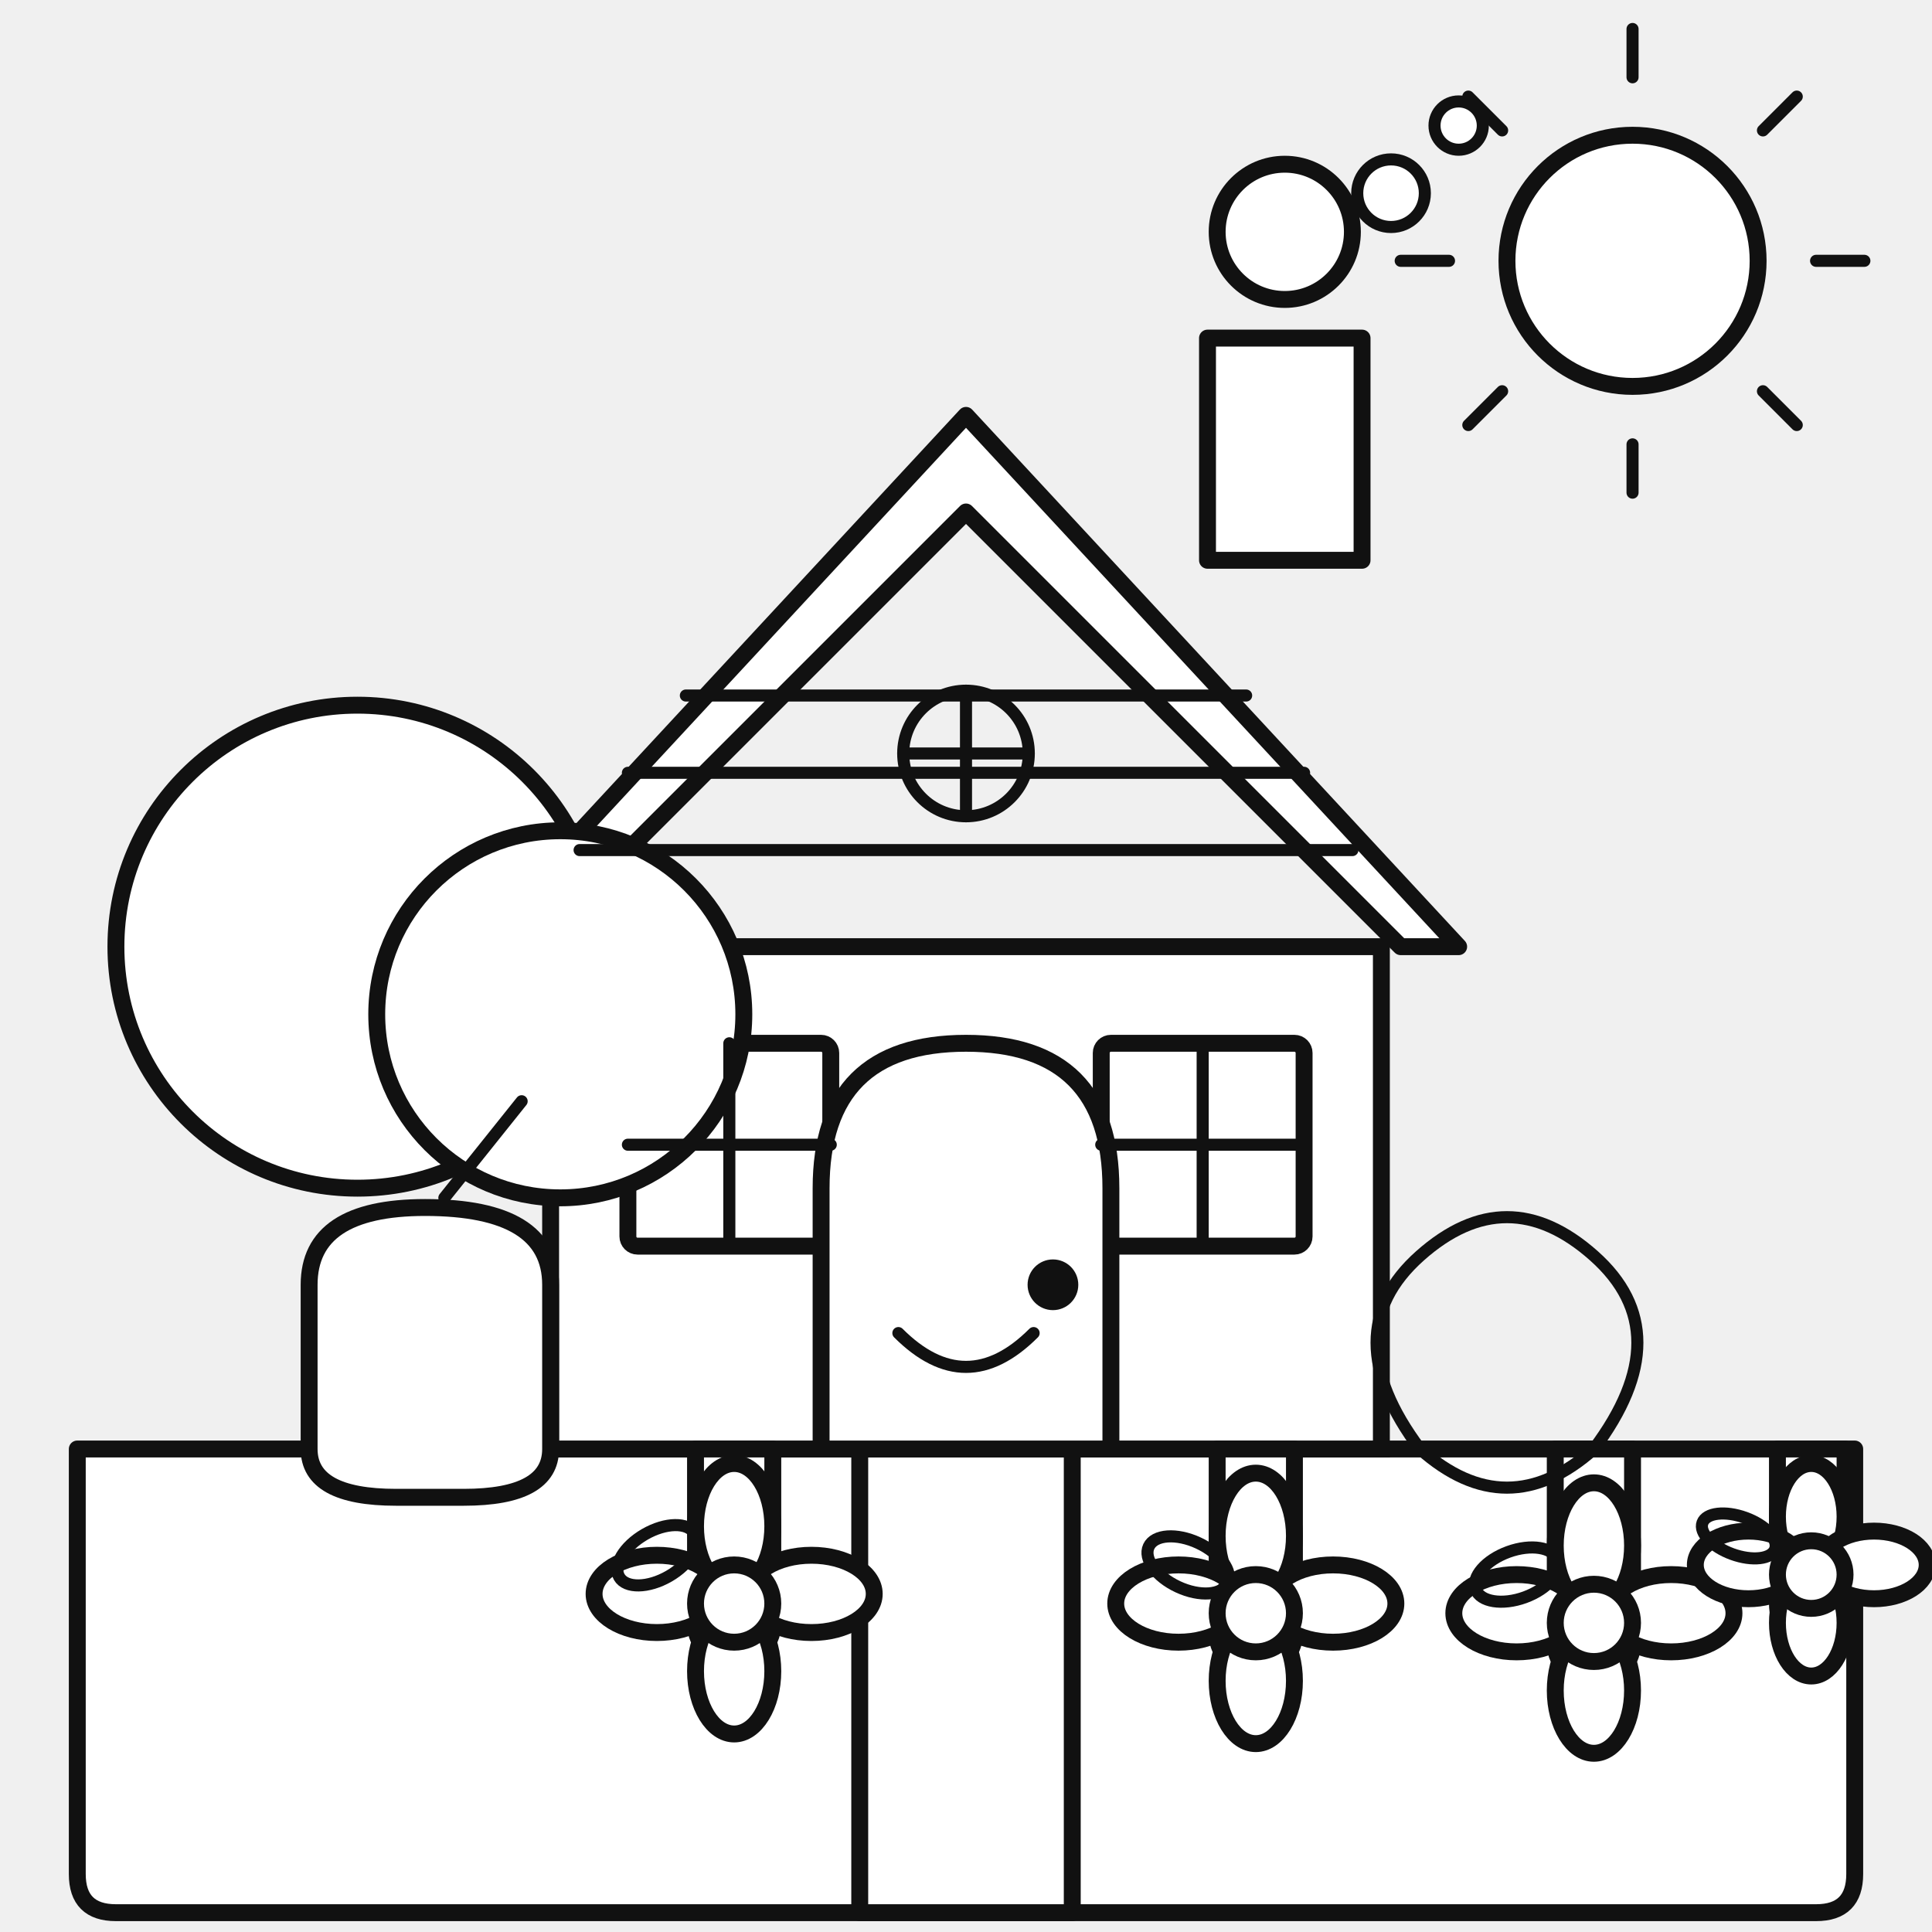
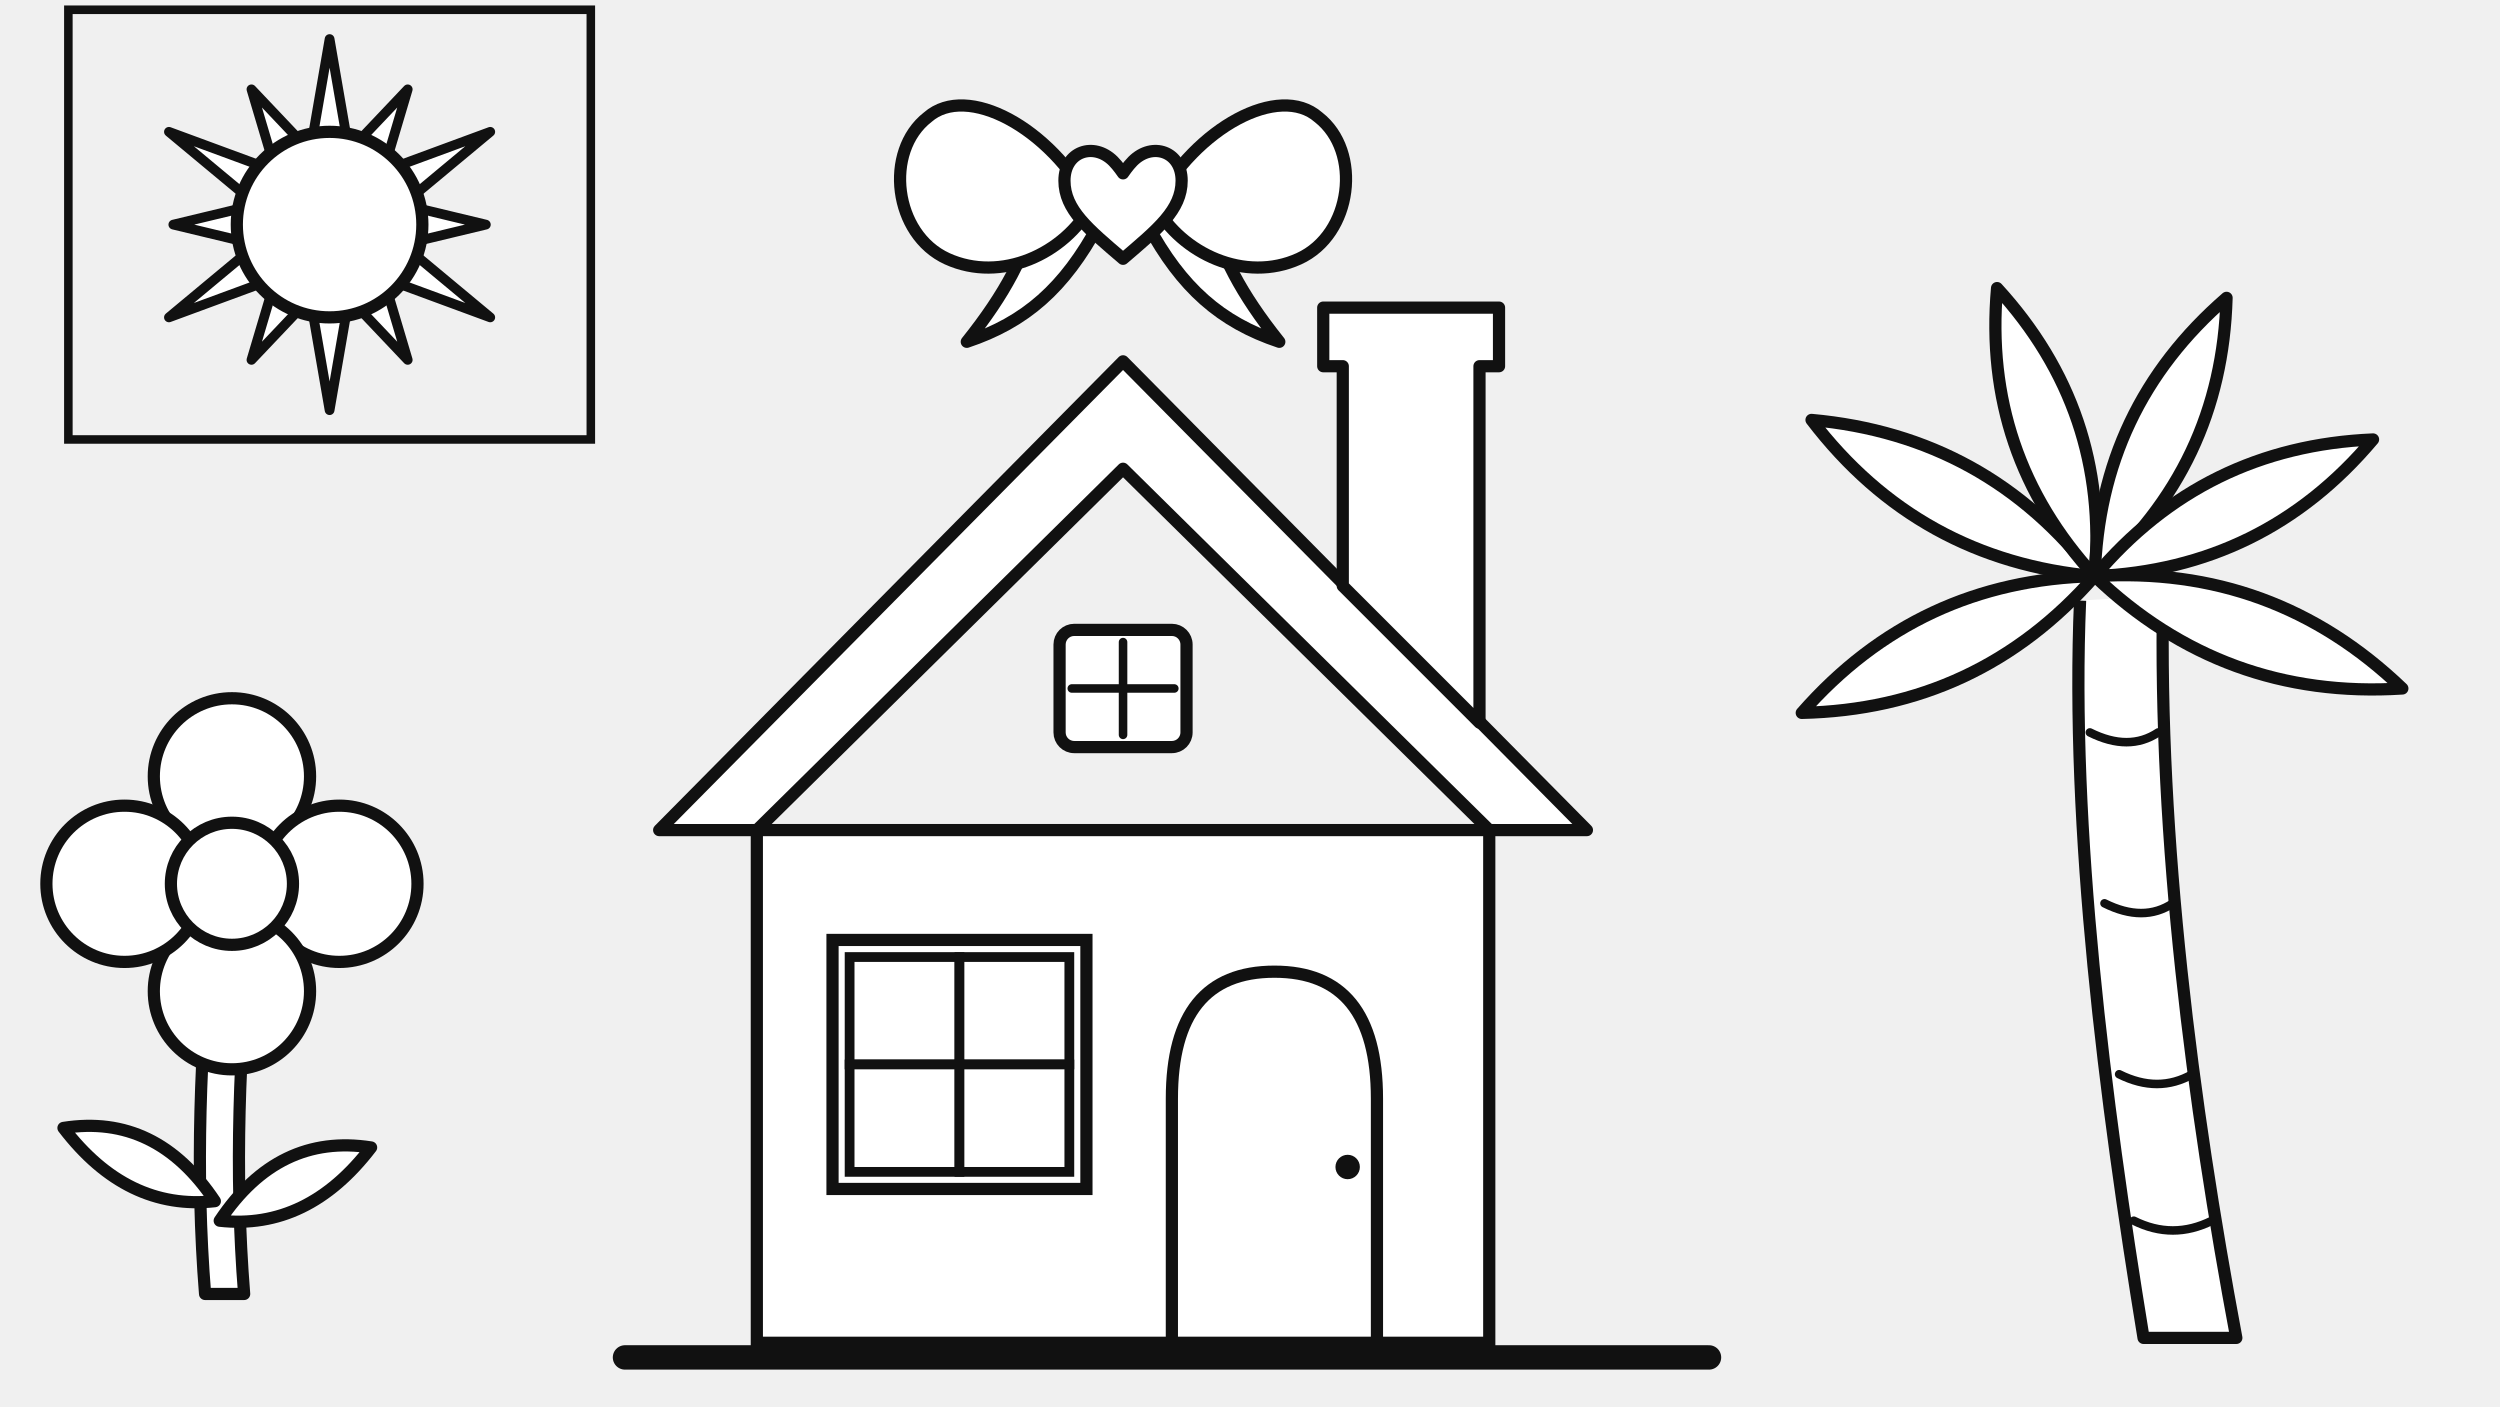
- <svg xmlns="http://www.w3.org/2000/svg" viewBox="0 0 400 400" aria-label="House">
-   <circle id="sun" class="paint-section" cx="338" cy="54" r="26" fill="#fff" stroke="#111" stroke-width="3.5" />
-   <path id="yard" class="paint-section" fill="#fff" stroke="#111" stroke-width="3.5" stroke-linejoin="round" d="M 16 300 L 384 300 L 384 388 Q 384 396 376 396 L 24 396 Q 16 396 16 388 Z" />
-   <path id="path" class="paint-section" fill="#fff" stroke="#111" stroke-width="3.5" stroke-linejoin="round" d="M 178 396 L 178 300 L 222 300 L 222 396 Z" />
-   <rect id="houseWall" class="paint-section" x="114" y="196" width="172" height="104" fill="#fff" stroke="#111" stroke-width="3.5" />
-   <path id="roof" class="paint-section" fill="#fff" stroke="#111" stroke-width="3.5" stroke-linejoin="round" d="M 98 196 L 200 86 L 302 196 L 290 196 L 200 106 L 110 196 Z" />
-   <path id="chimney" class="paint-section" fill="#fff" stroke="#111" stroke-width="3.5" stroke-linejoin="round" d="M 250 116 L 250 70 L 282 70 L 282 116 Z" />
-   <circle id="smoke" class="paint-section" cx="266" cy="48" r="14" fill="#fff" stroke="#111" stroke-width="3.5" />
-   <rect id="windowLeft" class="paint-section" x="130" y="216" width="42" height="42" rx="2" fill="#fff" stroke="#111" stroke-width="3.5" />
-   <rect id="windowRight" class="paint-section" x="228" y="216" width="42" height="42" rx="2" fill="#fff" stroke="#111" stroke-width="3.5" />
-   <path id="door" class="paint-section" fill="#fff" stroke="#111" stroke-width="3.5" stroke-linejoin="round" d="M 170 300 L 170 246 Q 170 216 200 216 Q 230 216 230 246 L 230 300 Z" />
-   <path id="treeTrunk" class="paint-section" fill="#fff" stroke="#111" stroke-width="3.5" stroke-linejoin="round" d="M 64 266 L 64 300 Q 64 310 82 310 L 96 310 Q 114 310 114 300 L 114 266 Q 114 250 88 250 Q 64 250 64 266 Z" />
-   <circle id="treeFoliage1" class="paint-section" cx="74" cy="196" r="50" fill="#fff" stroke="#111" stroke-width="3.5" />
-   <circle id="treeFoliage2" class="paint-section" cx="116" cy="210" r="38" fill="#fff" stroke="#111" stroke-width="3.5" />
-   <path id="flower1Stem" class="paint-section" fill="#fff" stroke="#111" stroke-width="3.5" stroke-linejoin="round" d="M 144 300 L 144 336 Q 144 342 150 342 L 154 342 Q 160 342 160 336 L 160 300 Z" />
-   <ellipse id="flower1Petal1" class="paint-section" cx="152" cy="316" rx="8" ry="13" fill="#fff" stroke="#111" stroke-width="3.5" />
-   <ellipse id="flower1Petal2" class="paint-section" cx="168" cy="330" rx="8" ry="13" fill="#fff" stroke="#111" stroke-width="3.5" transform="rotate(90 168 330)" />
-   <ellipse id="flower1Petal3" class="paint-section" cx="152" cy="346" rx="8" ry="13" fill="#fff" stroke="#111" stroke-width="3.5" transform="rotate(180 152 346)" />
-   <ellipse id="flower1Petal4" class="paint-section" cx="136" cy="330" rx="8" ry="13" fill="#fff" stroke="#111" stroke-width="3.5" transform="rotate(270 136 330)" />
-   <circle id="flower1Center" class="paint-section" cx="152" cy="332" r="8" fill="#fff" stroke="#111" stroke-width="3.5" />
-   <path id="flower2Stem" class="paint-section" fill="#fff" stroke="#111" stroke-width="3.5" stroke-linejoin="round" d="M 252 300 L 252 338 Q 252 344 258 344 L 262 344 Q 268 344 268 338 L 268 300 Z" />
-   <ellipse id="flower2Petal1" class="paint-section" cx="260" cy="318" rx="8" ry="13" fill="#fff" stroke="#111" stroke-width="3.5" />
-   <ellipse id="flower2Petal2" class="paint-section" cx="276" cy="332" rx="8" ry="13" fill="#fff" stroke="#111" stroke-width="3.5" transform="rotate(90 276 332)" />
-   <ellipse id="flower2Petal3" class="paint-section" cx="260" cy="348" rx="8" ry="13" fill="#fff" stroke="#111" stroke-width="3.5" transform="rotate(180 260 348)" />
-   <ellipse id="flower2Petal4" class="paint-section" cx="244" cy="332" rx="8" ry="13" fill="#fff" stroke="#111" stroke-width="3.5" transform="rotate(270 244 332)" />
-   <circle id="flower2Center" class="paint-section" cx="260" cy="334" r="8" fill="#fff" stroke="#111" stroke-width="3.5" />
-   <path id="flower3Stem" class="paint-section" fill="#fff" stroke="#111" stroke-width="3.5" stroke-linejoin="round" d="M 322 300 L 322 340 Q 322 346 328 346 L 332 346 Q 338 346 338 340 L 338 300 Z" />
-   <ellipse id="flower3Petal1" class="paint-section" cx="330" cy="320" rx="8" ry="13" fill="#fff" stroke="#111" stroke-width="3.5" />
-   <ellipse id="flower3Petal2" class="paint-section" cx="346" cy="334" rx="8" ry="13" fill="#fff" stroke="#111" stroke-width="3.5" transform="rotate(90 346 334)" />
-   <ellipse id="flower3Petal3" class="paint-section" cx="330" cy="350" rx="8" ry="13" fill="#fff" stroke="#111" stroke-width="3.5" transform="rotate(180 330 350)" />
-   <ellipse id="flower3Petal4" class="paint-section" cx="314" cy="334" rx="8" ry="13" fill="#fff" stroke="#111" stroke-width="3.5" transform="rotate(270 314 334)" />
-   <circle id="flower3Center" class="paint-section" cx="330" cy="336" r="8" fill="#fff" stroke="#111" stroke-width="3.5" />
-   <path id="flower4Stem" class="paint-section" fill="#fff" stroke="#111" stroke-width="3.5" stroke-linejoin="round" d="M 368 300 L 368 332 Q 368 338 374 338 L 376 338 Q 382 338 382 332 L 382 300 Z" />
-   <ellipse id="flower4Petal1" class="paint-section" cx="375" cy="314" rx="7" ry="11" fill="#fff" stroke="#111" stroke-width="3.5" />
-   <ellipse id="flower4Petal2" class="paint-section" cx="388" cy="324" rx="7" ry="11" fill="#fff" stroke="#111" stroke-width="3.5" transform="rotate(90 388 324)" />
-   <ellipse id="flower4Petal3" class="paint-section" cx="375" cy="336" rx="7" ry="11" fill="#fff" stroke="#111" stroke-width="3.5" transform="rotate(180 375 336)" />
-   <ellipse id="flower4Petal4" class="paint-section" cx="362" cy="324" rx="7" ry="11" fill="#fff" stroke="#111" stroke-width="3.5" transform="rotate(270 362 324)" />
-   <circle id="flower4Center" class="paint-section" cx="375" cy="326" r="7" fill="#fff" stroke="#111" stroke-width="3.5" />
-   <g class="decor-line" fill="none" stroke="#111" stroke-width="2.5" stroke-linecap="round">
-     <line x1="338" y1="16" x2="338" y2="6" />
-     <line x1="338" y1="92" x2="338" y2="102" />
-     <line x1="300" y1="54" x2="290" y2="54" />
-     <line x1="376" y1="54" x2="386" y2="54" />
-     <line x1="311" y1="27" x2="304" y2="20" />
-     <line x1="365" y1="81" x2="372" y2="88" />
-     <line x1="311" y1="81" x2="304" y2="88" />
-     <line x1="365" y1="27" x2="372" y2="20" />
-     <circle cx="288" cy="40" r="7" fill="#fff" stroke="#111" stroke-width="2.5" />
-     <circle cx="302" cy="26" r="5" fill="#fff" stroke="#111" stroke-width="2.5" />
-     <line x1="120" y1="176" x2="280" y2="176" />
-     <line x1="130" y1="160" x2="270" y2="160" />
-     <line x1="142" y1="144" x2="258" y2="144" />
-     <circle cx="200" cy="156" r="13" />
-     <line x1="200" y1="143" x2="200" y2="169" />
-     <line x1="187" y1="156" x2="213" y2="156" />
-     <line x1="151" y1="216" x2="151" y2="258" />
-     <line x1="130" y1="237" x2="172" y2="237" />
-     <line x1="249" y1="216" x2="249" y2="258" />
-     <line x1="228" y1="237" x2="270" y2="237" />
-     <path d="M 92 248 L 108 228" />
-     <ellipse cx="136" cy="322" rx="9" ry="5" transform="rotate(-30 136 322)" />
-     <ellipse cx="246" cy="324" rx="9" ry="5" transform="rotate(25 246 324)" />
-     <ellipse cx="314" cy="326" rx="9" ry="5" transform="rotate(-20 314 326)" />
-     <ellipse cx="360" cy="318" rx="8" ry="4" transform="rotate(20 360 318)" />
-     <path d="M 294 300 Q 276 276 294 260 Q 312 244 330 260 Q 348 276 330 300 Q 312 316 294 300 Z" />
-     <circle cx="218" cy="266" r="4" fill="#111" />
-     <path d="M 186 276 Q 200 290 214 276" />
+ <svg xmlns="http://www.w3.org/2000/svg" viewBox="0 0 1024 576" aria-label="House">
+   <path id="sunRays" class="paint-section" fill="#fff" d="M 127.6 58.8 L 135.0 16.0 L 142.4 58.8 Z M 145.2 59.6 L 167.0 36.6 L 158.0 66.9 Z M 160.1 69.0 L 200.8 54.0 L 167.4 81.8 Z M 168.2 84.6 L 199.0 92.0 L 168.2 99.4 Z M 167.4 102.2 L 200.8 130.0 L 160.1 115.0 Z M 158.0 117.1 L 167.0 147.4 L 145.2 124.4 Z M 142.4 125.2 L 135.0 168.0 L 127.6 125.2 Z M 124.8 124.4 L 103.0 147.4 L 112.0 117.1 Z M 109.9 115.0 L 69.2 130.0 L 102.6 102.2 Z M 101.8 99.4 L 71.0 92.0 L 101.8 84.6 Z M 102.6 81.8 L 69.2 54.0 L 109.9 69.0 Z M 112.0 66.9 L 103.0 36.6 L 124.8 59.6 Z" />
+   <path class="decor-line" fill="none" stroke="#111" stroke-width="4" stroke-linejoin="round" pointer-events="none" d="M 127.6 58.8 L 135.0 16.0 L 142.4 58.8 Z M 145.2 59.6 L 167.0 36.6 L 158.0 66.9 Z M 160.1 69.0 L 200.8 54.0 L 167.4 81.8 Z M 168.2 84.6 L 199.0 92.0 L 168.2 99.4 Z M 167.4 102.2 L 200.8 130.0 L 160.1 115.0 Z M 158.0 117.1 L 167.0 147.4 L 145.2 124.4 Z M 142.4 125.2 L 135.0 168.0 L 127.6 125.2 Z M 124.8 124.4 L 103.0 147.4 L 112.0 117.1 Z M 109.9 115.0 L 69.2 130.0 L 102.6 102.2 Z M 101.8 99.4 L 71.0 92.0 L 101.8 84.6 Z M 102.6 81.8 L 69.2 54.0 L 109.9 69.0 Z M 112.0 66.9 L 103.0 36.6 L 124.8 59.6 Z" />
+   <circle id="sunCenter" class="paint-section" cx="135" cy="92" r="38" fill="#fff" />
+   <circle class="decor-line" cx="135" cy="92" r="38" fill="none" stroke="#111" stroke-width="5" pointer-events="none" />
+   <path id="flowerStem" class="paint-section" fill="#fff" d="M 87 380 C 82 430 80 480 84 530 L 100 530 C 96 480 98 430 103 380 Z" />
+   <path class="decor-line" fill="none" stroke="#111" stroke-width="5" stroke-linejoin="round" pointer-events="none" d="M 87 380 C 82 430 80 480 84 530 L 100 530 C 96 480 98 430 103 380 Z" />
+   <path id="flowerLeafLeft" class="paint-section" fill="#fff" d="M 88 492 Q 52 496 26 462 Q 64 456 88 492 Z" />
+   <path class="decor-line" fill="none" stroke="#111" stroke-width="5" stroke-linejoin="round" pointer-events="none" d="M 88 492 Q 52 496 26 462 Q 64 456 88 492 Z" />
+   <path id="flowerLeafRight" class="paint-section" fill="#fff" d="M 90 500 Q 126 504 152 470 Q 114 464 90 500 Z" />
+   <path class="decor-line" fill="none" stroke="#111" stroke-width="5" stroke-linejoin="round" pointer-events="none" d="M 90 500 Q 126 504 152 470 Q 114 464 90 500 Z" />
+   <circle id="flowerPetal1" class="paint-section" cx="95" cy="318" r="32" fill="#fff" />
+   <circle class="decor-line" cx="95" cy="318" r="32" fill="none" stroke="#111" stroke-width="5" pointer-events="none" />
+   <circle id="flowerPetal2" class="paint-section" cx="139" cy="362" r="32" fill="#fff" />
+   <circle class="decor-line" cx="139" cy="362" r="32" fill="none" stroke="#111" stroke-width="5" pointer-events="none" />
+   <circle id="flowerPetal3" class="paint-section" cx="95" cy="406" r="32" fill="#fff" />
+   <circle class="decor-line" cx="95" cy="406" r="32" fill="none" stroke="#111" stroke-width="5" pointer-events="none" />
+   <circle id="flowerPetal4" class="paint-section" cx="51" cy="362" r="32" fill="#fff" />
+   <circle class="decor-line" cx="51" cy="362" r="32" fill="none" stroke="#111" stroke-width="5" pointer-events="none" />
+   <circle id="flowerCenter" class="paint-section" cx="95" cy="362" r="25" fill="#fff" />
+   <circle class="decor-line" cx="95" cy="362" r="25" fill="none" stroke="#111" stroke-width="5" pointer-events="none" />
+   <path id="palmTrunk" class="paint-section" fill="#fff" d="M 852 246 C 848 340 862 450 878 548 L 916 548 C 898 452 884 344 886 244 Z" />
+   <path class="decor-line" fill="none" stroke="#111" stroke-width="5" stroke-linejoin="round" pointer-events="none" d="M 852 246 C 848 340 862 450 878 548 L 916 548 C 898 452 884 344 886 244" />
+   <g class="decor-line" fill="none" stroke="#111" stroke-width="3.5" stroke-linecap="round" pointer-events="none">
+     <path d="M 856 300 Q 872 308 884 300" />
+     <path d="M 862 370 Q 878 378 890 370" />
+     <path d="M 868 440 Q 884 448 898 440" />
+     <path d="M 874 500 Q 890 508 906 500" />
+   </g>
+   <path id="palmFrond1" class="paint-section" fill="#fff" d="M 858 236 Q 785.7 237.6 738 292 Q 810.3 290.4 858 236 Z" />
+   <path class="decor-line" fill="none" stroke="#111" stroke-width="5" stroke-linejoin="round" pointer-events="none" d="M 858 236 Q 785.7 237.6 738 292 Q 810.3 290.4 858 236 Z" />
+   <path id="palmFrond2" class="paint-section" fill="#fff" d="M 858 236 Q 814.1 178.5 742 172 Q 785.9 229.5 858 236 Z" />
+   <path class="decor-line" fill="none" stroke="#111" stroke-width="5" stroke-linejoin="round" pointer-events="none" d="M 858 236 Q 814.1 178.5 742 172 Q 785.9 229.5 858 236 Z" />
+   <path id="palmFrond3" class="paint-section" fill="#fff" d="M 858 236 Q 864 168.2 818 118 Q 812 185.8 858 236 Z" />
+   <path class="decor-line" fill="none" stroke="#111" stroke-width="5" stroke-linejoin="round" pointer-events="none" d="M 858 236 Q 864 168.2 818 118 Q 812 185.8 858 236 Z" />
+   <path id="palmFrond4" class="paint-section" fill="#fff" d="M 858 236 Q 910.1 190.9 912 122 Q 859.9 167.1 858 236 Z" />
+   <path class="decor-line" fill="none" stroke="#111" stroke-width="5" stroke-linejoin="round" pointer-events="none" d="M 858 236 Q 910.1 190.9 912 122 Q 859.9 167.1 858 236 Z" />
+   <path id="palmFrond5" class="paint-section" fill="#fff" d="M 858 236 Q 927.3 233.1 972 180 Q 902.7 182.9 858 236 Z" />
+   <path class="decor-line" fill="none" stroke="#111" stroke-width="5" stroke-linejoin="round" pointer-events="none" d="M 858 236 Q 927.3 233.1 972 180 Q 902.7 182.9 858 236 Z" />
+   <path id="palmFrond6" class="paint-section" fill="#fff" d="M 858 236 Q 910.9 286.7 984 282 Q 931.1 231.3 858 236 Z" />
+   <path class="decor-line" fill="none" stroke="#111" stroke-width="5" stroke-linejoin="round" pointer-events="none" d="M 858 236 Q 910.9 286.7 984 282 Q 931.1 231.3 858 236 Z" />
+   <path id="roof" class="paint-section" fill="#fff" d="M 270 340 L 460 148 L 650 340 L 610 340 L 460 192 L 310 340 Z" />
+   <path class="decor-line" fill="none" stroke="#111" stroke-width="5" stroke-linejoin="round" pointer-events="none" d="M 270 340 L 460 148 L 650 340 L 610 340 L 460 192 L 310 340 Z" />
+   <path id="chimney" class="paint-section" fill="#fff" d="M 542 150 L 542 126 L 614 126 L 614 150 L 606 150 L 606 296 L 550 240 L 550 150 Z" />
+   <path class="decor-line" fill="none" stroke="#111" stroke-width="5" stroke-linejoin="round" pointer-events="none" d="M 542 150 L 542 126 L 614 126 L 614 150 L 606 150 L 606 296 L 550 240 L 550 150 Z" />
+   <rect id="atticWindow" class="paint-section" x="434" y="258" width="52" height="48" rx="6" fill="#fff" />
+   <rect class="decor-line" x="434" y="258" width="52" height="48" rx="6" fill="none" stroke="#111" stroke-width="5" pointer-events="none" />
+   <rect id="houseWall" class="paint-section" x="310" y="340" width="300" height="210" fill="#fff" />
+   <rect class="decor-line" x="310" y="340" width="300" height="210" fill="none" stroke="#111" stroke-width="5" pointer-events="none" />
+   <rect id="windowPane1" class="paint-section" x="348" y="392" width="45" height="44" fill="#fff" />
+   <rect class="decor-line" x="348" y="392" width="45" height="44" fill="none" stroke="#111" stroke-width="4" pointer-events="none" />
+   <rect id="windowPane2" class="paint-section" x="393" y="392" width="45" height="44" fill="#fff" />
+   <rect class="decor-line" x="393" y="392" width="45" height="44" fill="none" stroke="#111" stroke-width="4" pointer-events="none" />
+   <rect id="windowPane3" class="paint-section" x="348" y="436" width="45" height="44" fill="#fff" />
+   <rect class="decor-line" x="348" y="436" width="45" height="44" fill="none" stroke="#111" stroke-width="4" pointer-events="none" />
+   <rect id="windowPane4" class="paint-section" x="393" y="436" width="45" height="44" fill="#fff" />
+   <rect class="decor-line" x="393" y="436" width="45" height="44" fill="none" stroke="#111" stroke-width="4" pointer-events="none" />
+   <rect class="decor-line" x="341" y="385" width="104" height="102" fill="none" stroke="#111" stroke-width="5" pointer-events="none" />
+   <path id="door" class="paint-section" fill="#fff" d="M 480 550 L 480 450 Q 480 398 522 398 Q 564 398 564 450 L 564 550 Z" />
+   <path class="decor-line" fill="none" stroke="#111" stroke-width="5" stroke-linejoin="round" pointer-events="none" d="M 480 550 L 480 450 Q 480 398 522 398 Q 564 398 564 450 L 564 550 Z" />
+   <path id="bowTailLeft" class="paint-section" fill="#fff" d="M 450 92 C 436 118 420 132 396 140 C 412 120 420 104 424 88 Z" />
+   <path class="decor-line" fill="none" stroke="#111" stroke-width="5" stroke-linejoin="round" pointer-events="none" d="M 450 92 C 436 118 420 132 396 140 C 412 120 420 104 424 88 Z" />
+   <path id="bowTailRight" class="paint-section" fill="#fff" d="M 470 92 C 484 118 500 132 524 140 C 508 120 500 104 496 88 Z" />
+   <path class="decor-line" fill="none" stroke="#111" stroke-width="5" stroke-linejoin="round" pointer-events="none" d="M 470 92 C 484 118 500 132 524 140 C 508 120 500 104 496 88 Z" />
+   <path id="bowLoopLeft" class="paint-section" fill="#fff" d="M 447 84 C 430 52 396 34 380 48 C 362 62 366 96 388 106 C 410 116 436 104 447 84 Z" />
+   <path class="decor-line" fill="none" stroke="#111" stroke-width="5" stroke-linejoin="round" pointer-events="none" d="M 447 84 C 430 52 396 34 380 48 C 362 62 366 96 388 106 C 410 116 436 104 447 84 Z" />
+   <path id="bowLoopRight" class="paint-section" fill="#fff" d="M 473 84 C 490 52 524 34 540 48 C 558 62 554 96 532 106 C 510 116 484 104 473 84 Z" />
+   <path class="decor-line" fill="none" stroke="#111" stroke-width="5" stroke-linejoin="round" pointer-events="none" d="M 473 84 C 490 52 524 34 540 48 C 558 62 554 96 532 106 C 510 116 484 104 473 84 Z" />
+   <path id="bowHeart" class="paint-section" fill="#fff" d="M 460 106 C 446 94 436 86 436 74 C 436 62 448 58 456 66 C 458 68 460 71 460 71 C 460 71 462 68 464 66 C 472 58 484 62 484 74 C 484 86 474 94 460 106 Z" />
+   <path class="decor-line" fill="none" stroke="#111" stroke-width="5" stroke-linejoin="round" pointer-events="none" d="M 460 106 C 446 94 436 86 436 74 C 436 62 448 58 456 66 C 458 68 460 71 460 71 C 460 71 462 68 464 66 C 472 58 484 62 484 74 C 484 86 474 94 460 106 Z" />
+   <g class="decor-line" fill="none" stroke="#111" stroke-linecap="round" pointer-events="none">
+     <rect x="28" y="4" width="214" height="176" stroke-width="3.5" />
+     <line x1="460" y1="263" x2="460" y2="301" stroke-width="3.5" />
+     <line x1="439" y1="282" x2="481" y2="282" stroke-width="3.5" />
+     <circle cx="552" cy="478" r="5" fill="#111" stroke="none" />
+     <line x1="256" y1="556" x2="700" y2="556" stroke-width="10" />
  </g>
</svg>
